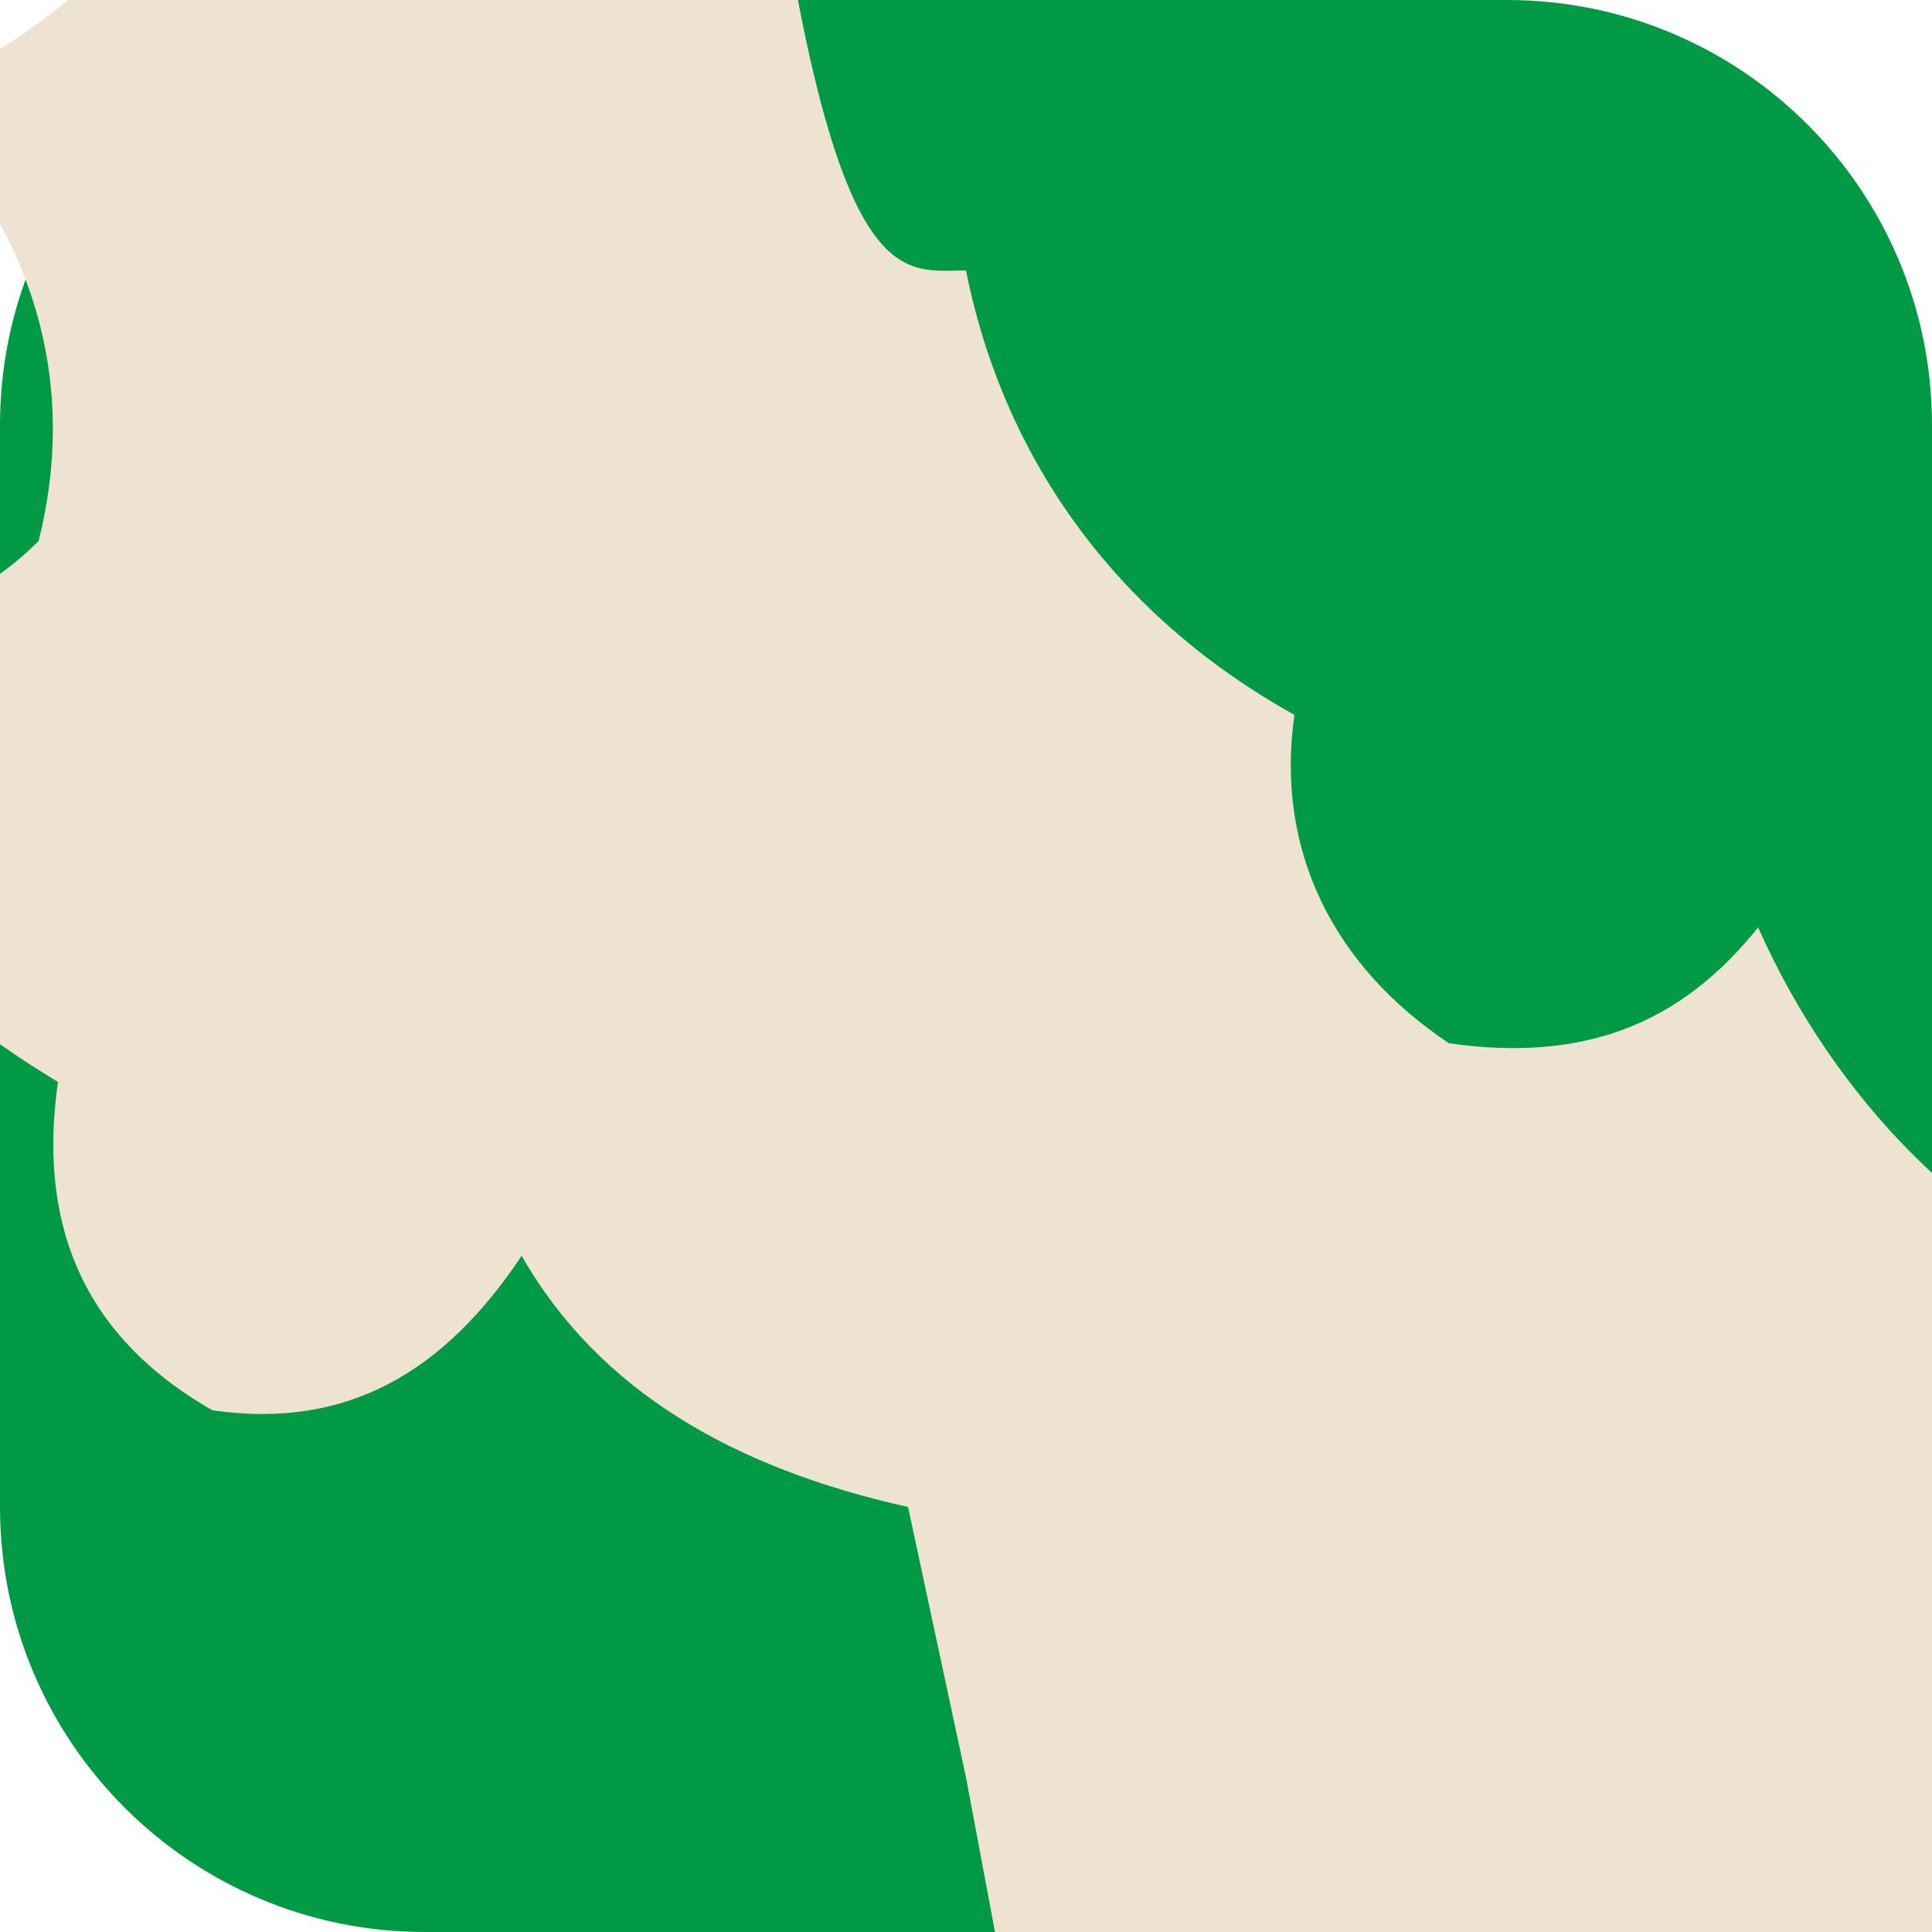
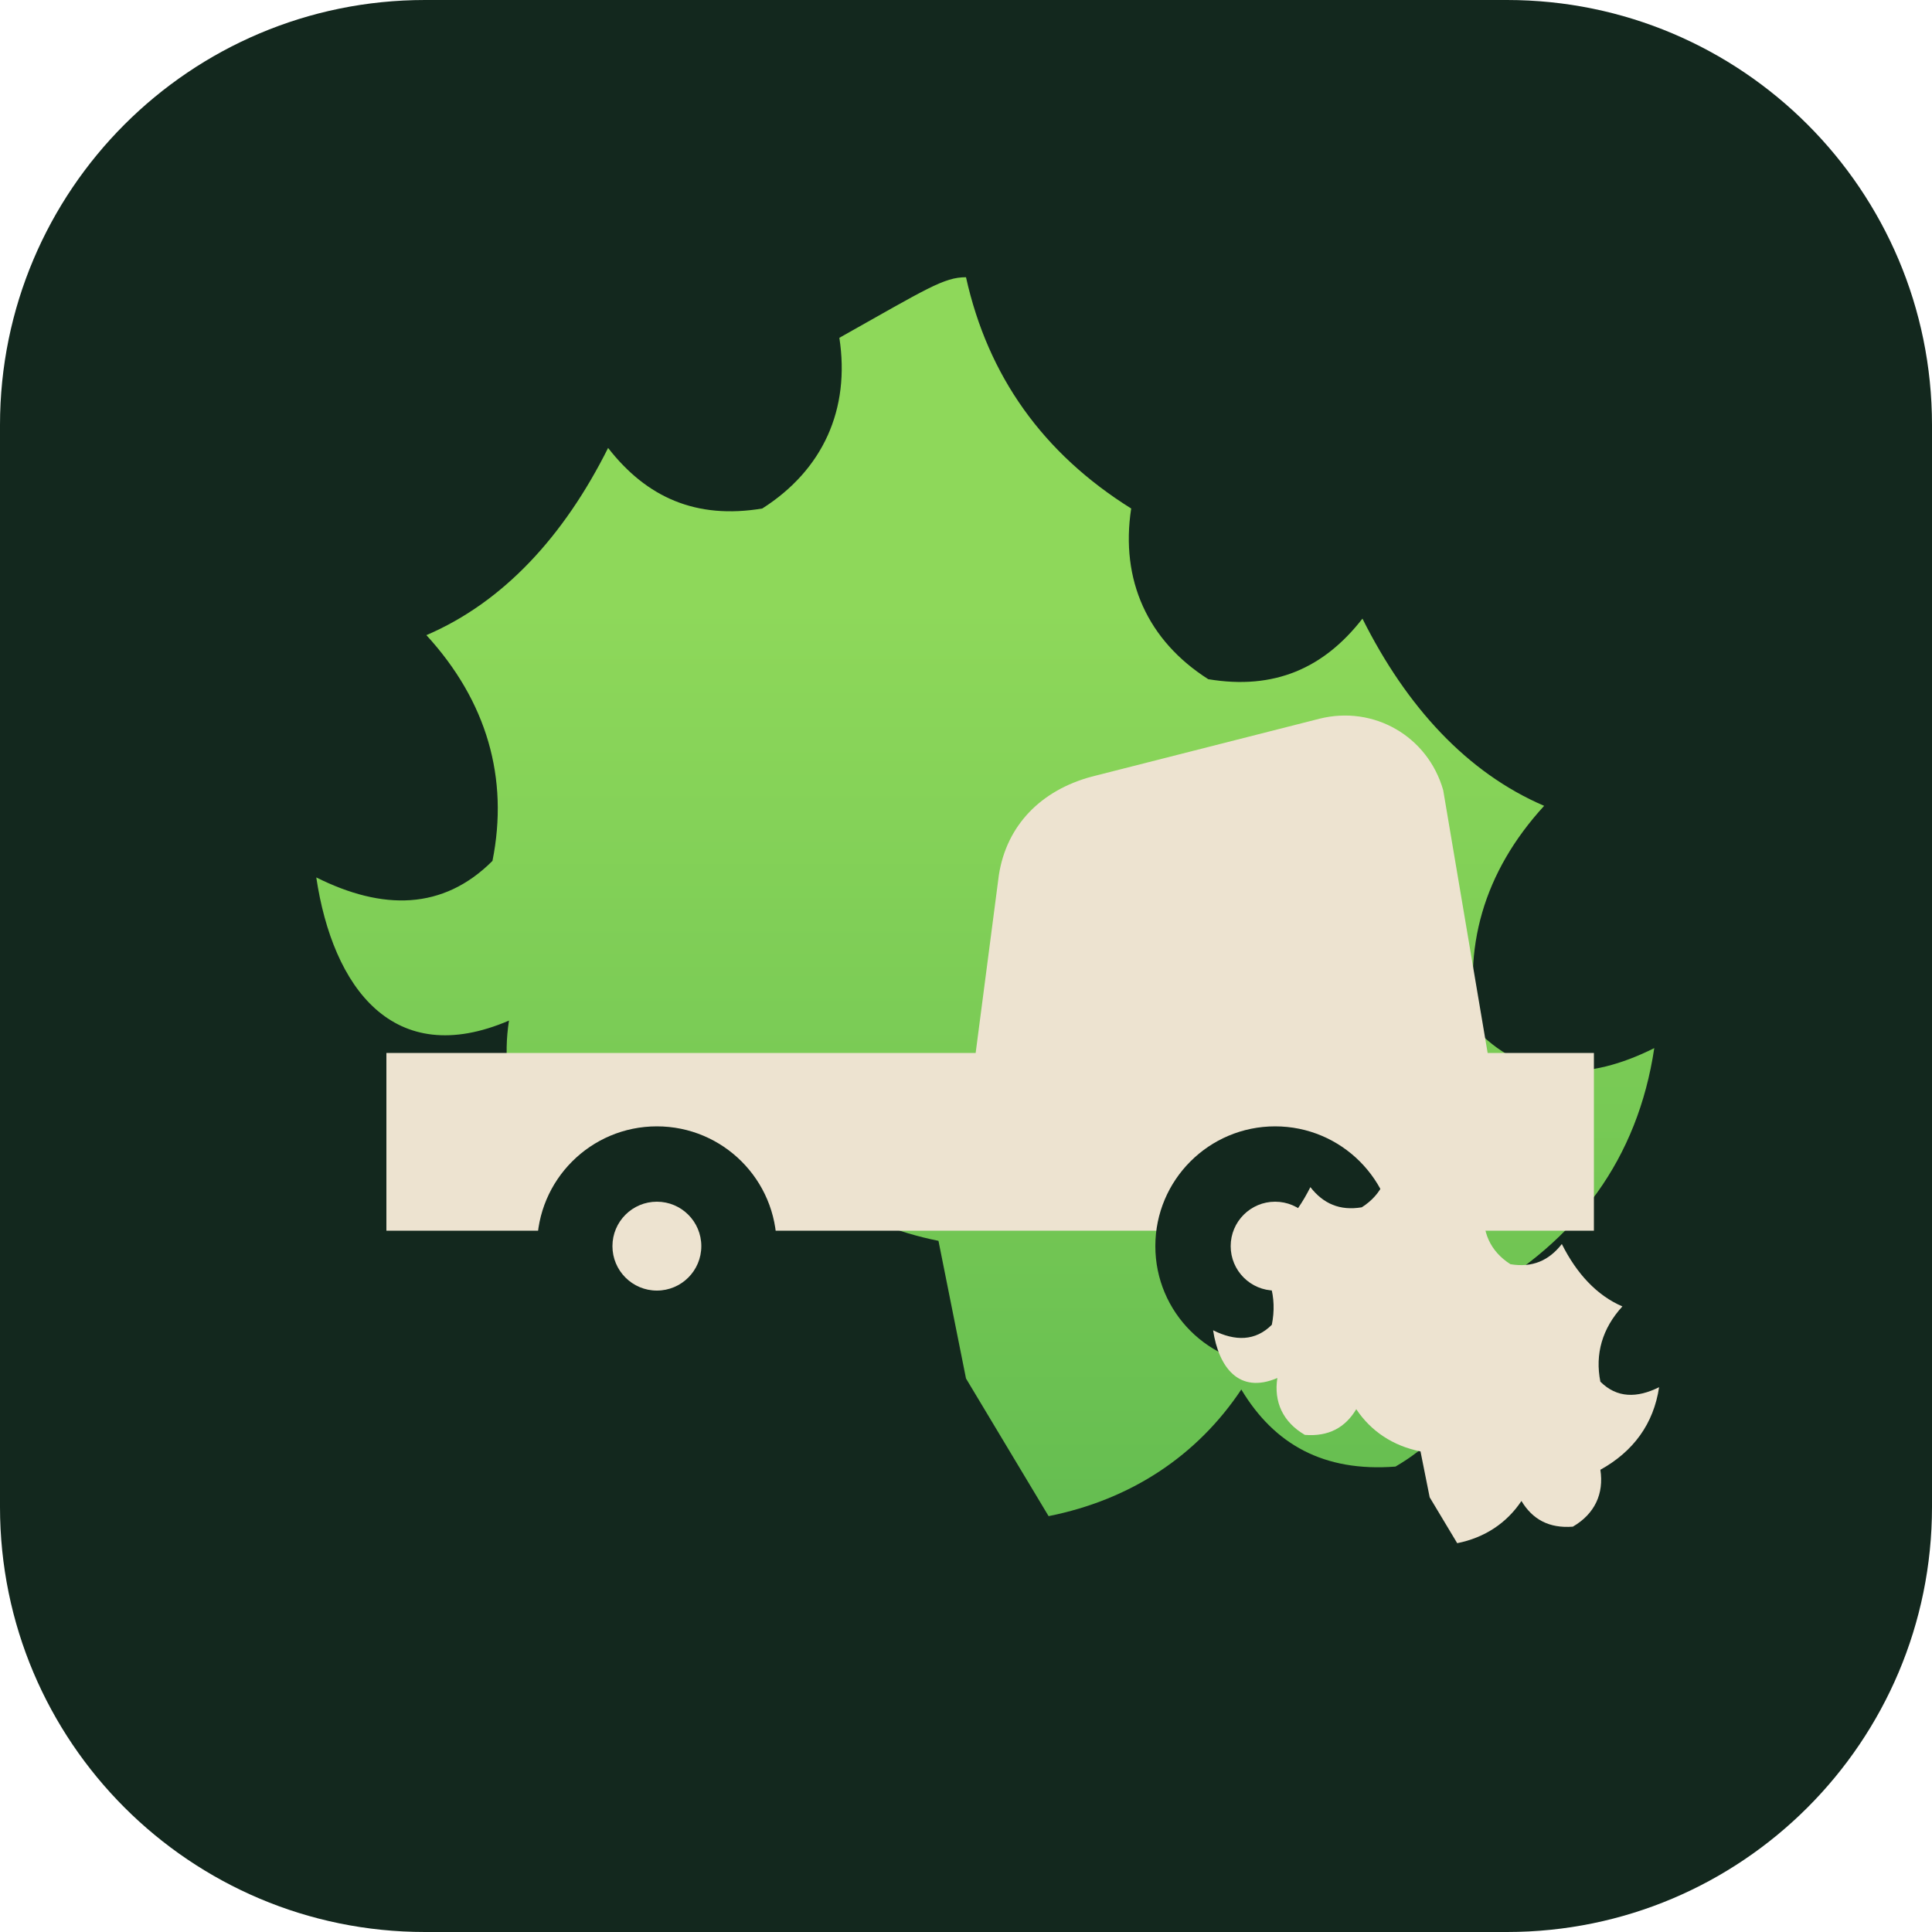
<svg xmlns="http://www.w3.org/2000/svg" viewBox="0 0 100 100">
-   <rect width="100" height="100" rx="22" fill="#009A44" />
-   <path fill="#EDE3D0" d="M50 14c2 10 8 18 17 23-1 7 2 13 8 17 7 1 12-1 16-6 4 9 11 16 19 19-6 7-8 15-7 23 5 5 11 5 18 2-2 11-8 20-18 26 1 7-2 13-8 17-8 1-13-2-16-8-4 7-11 11-20 13L50 92l-3-14c-9-2-16-6-20-13-4 6-9 9-16 8-7-4-9-10-8-17C-7 50-14 41-16 30c7 3 13 3 18-2 2-8 0-16-7-23 8-3 15-10 19-19 4 5 9 7 16 6 6-4 9-10 8-17C42 16 46 14 50 14z" />
+   <rect width="100" height="100" rx="22" fill="#13281E" />
+   <defs>
+     <linearGradient id="leaf" x1="50" y1="8" x2="50" y2="78" gradientUnits="userSpaceOnUse">
+       <stop stop-color="#8ED85A" />
+       <stop offset=".55" stop-color="#2F9A44" />
+       <stop offset="1" stop-color="#1B6B30" />
+     </linearGradient>
+   </defs>
+   <g transform="translate(50 40) scale(2.85) translate(-12 -11)">
+     <path fill="url(#leaf)" d="M12 2c.4 1.8 1.4 3.2 3 4.2-.2 1.3.3 2.4 1.4 3.1 1.2.2 2.1-.2 2.8-1.1.8 1.6 1.9 2.8 3.3 3.4-1.1 1.2-1.5 2.6-1.2 4.1.9.9 2 .9 3.2.3-.3 2-1.4 3.5-3.2 4.5.2 1.3-.3 2.4-1.5 3.1-1.3.1-2.2-.4-2.8-1.4-.8 1.2-2 2-3.5 2.3L12 22l-.5-2.5c-1.5-.3-2.7-1.1-3.5-2.3-.6 1-1.5 1.5-2.8 1.4-1.2-.7-1.7-1.8-1.5-3.1C1.6 16.4.5 14.9.2 12.9c1.2.6 2.3.6 3.2-.3.3-1.5-.1-2.9-1.2-4.1C3.6 7.9 4.7 6.7 5.5 5.1c.7.9 1.6 1.3 2.8 1.1 1.1-.7 1.6-1.8 1.4-3.1C11.3 2.2 11.6 2 12 2z" />
+   </g>
+   <path fill="#EDE3D0" d="M20 54.5h30.5l1.2-9.2c.4-2.6 2.2-4.4 4.8-5.1l11.8-3c2.8-.7 5.6.9 6.4 3.7L77 54.5h5.5v9.2H20z" />
+   <circle cx="34" cy="64.5" r="6.2" fill="#13281E" />
+   <circle cx="66" cy="64.5" r="6.2" fill="#13281E" />
+   <circle cx="34" cy="64.5" r="2.3" fill="#EDE3D0" />
+   <circle cx="66" cy="64.5" r="2.3" fill="#EDE3D0" />
+   <g transform="translate(74 68) scale(0.95) translate(-12 -12)" fill="#EDE3D0">
+     <path d="M12 2c.4 1.8 1.4 3.2 3 4.2-.2 1.3.3 2.4 1.4 3.1 1.2.2 2.1-.2 2.8-1.1.8 1.6 1.9 2.8 3.3 3.4-1.1 1.2-1.5 2.6-1.2 4.1.9.9 2 .9 3.2.3-.3 2-1.4 3.5-3.2 4.5.2 1.3-.3 2.4-1.5 3.1-1.3.1-2.2-.4-2.8-1.4-.8 1.2-2 2-3.5 2.3L12 22l-.5-2.5c-1.5-.3-2.7-1.1-3.5-2.3-.6 1-1.5 1.5-2.8 1.4-1.2-.7-1.7-1.8-1.5-3.1C1.6 16.4.5 14.9.2 12.9c1.2.6 2.3.6 3.2-.3.3-1.5-.1-2.9-1.2-4.1C3.6 7.9 4.7 6.7 5.5 5.1c.7.9 1.6 1.3 2.8 1.1 1.1-.7 1.6-1.8 1.4-3.1C11.3 2.2 11.6 2 12 2z" />
+   </g>
</svg>
